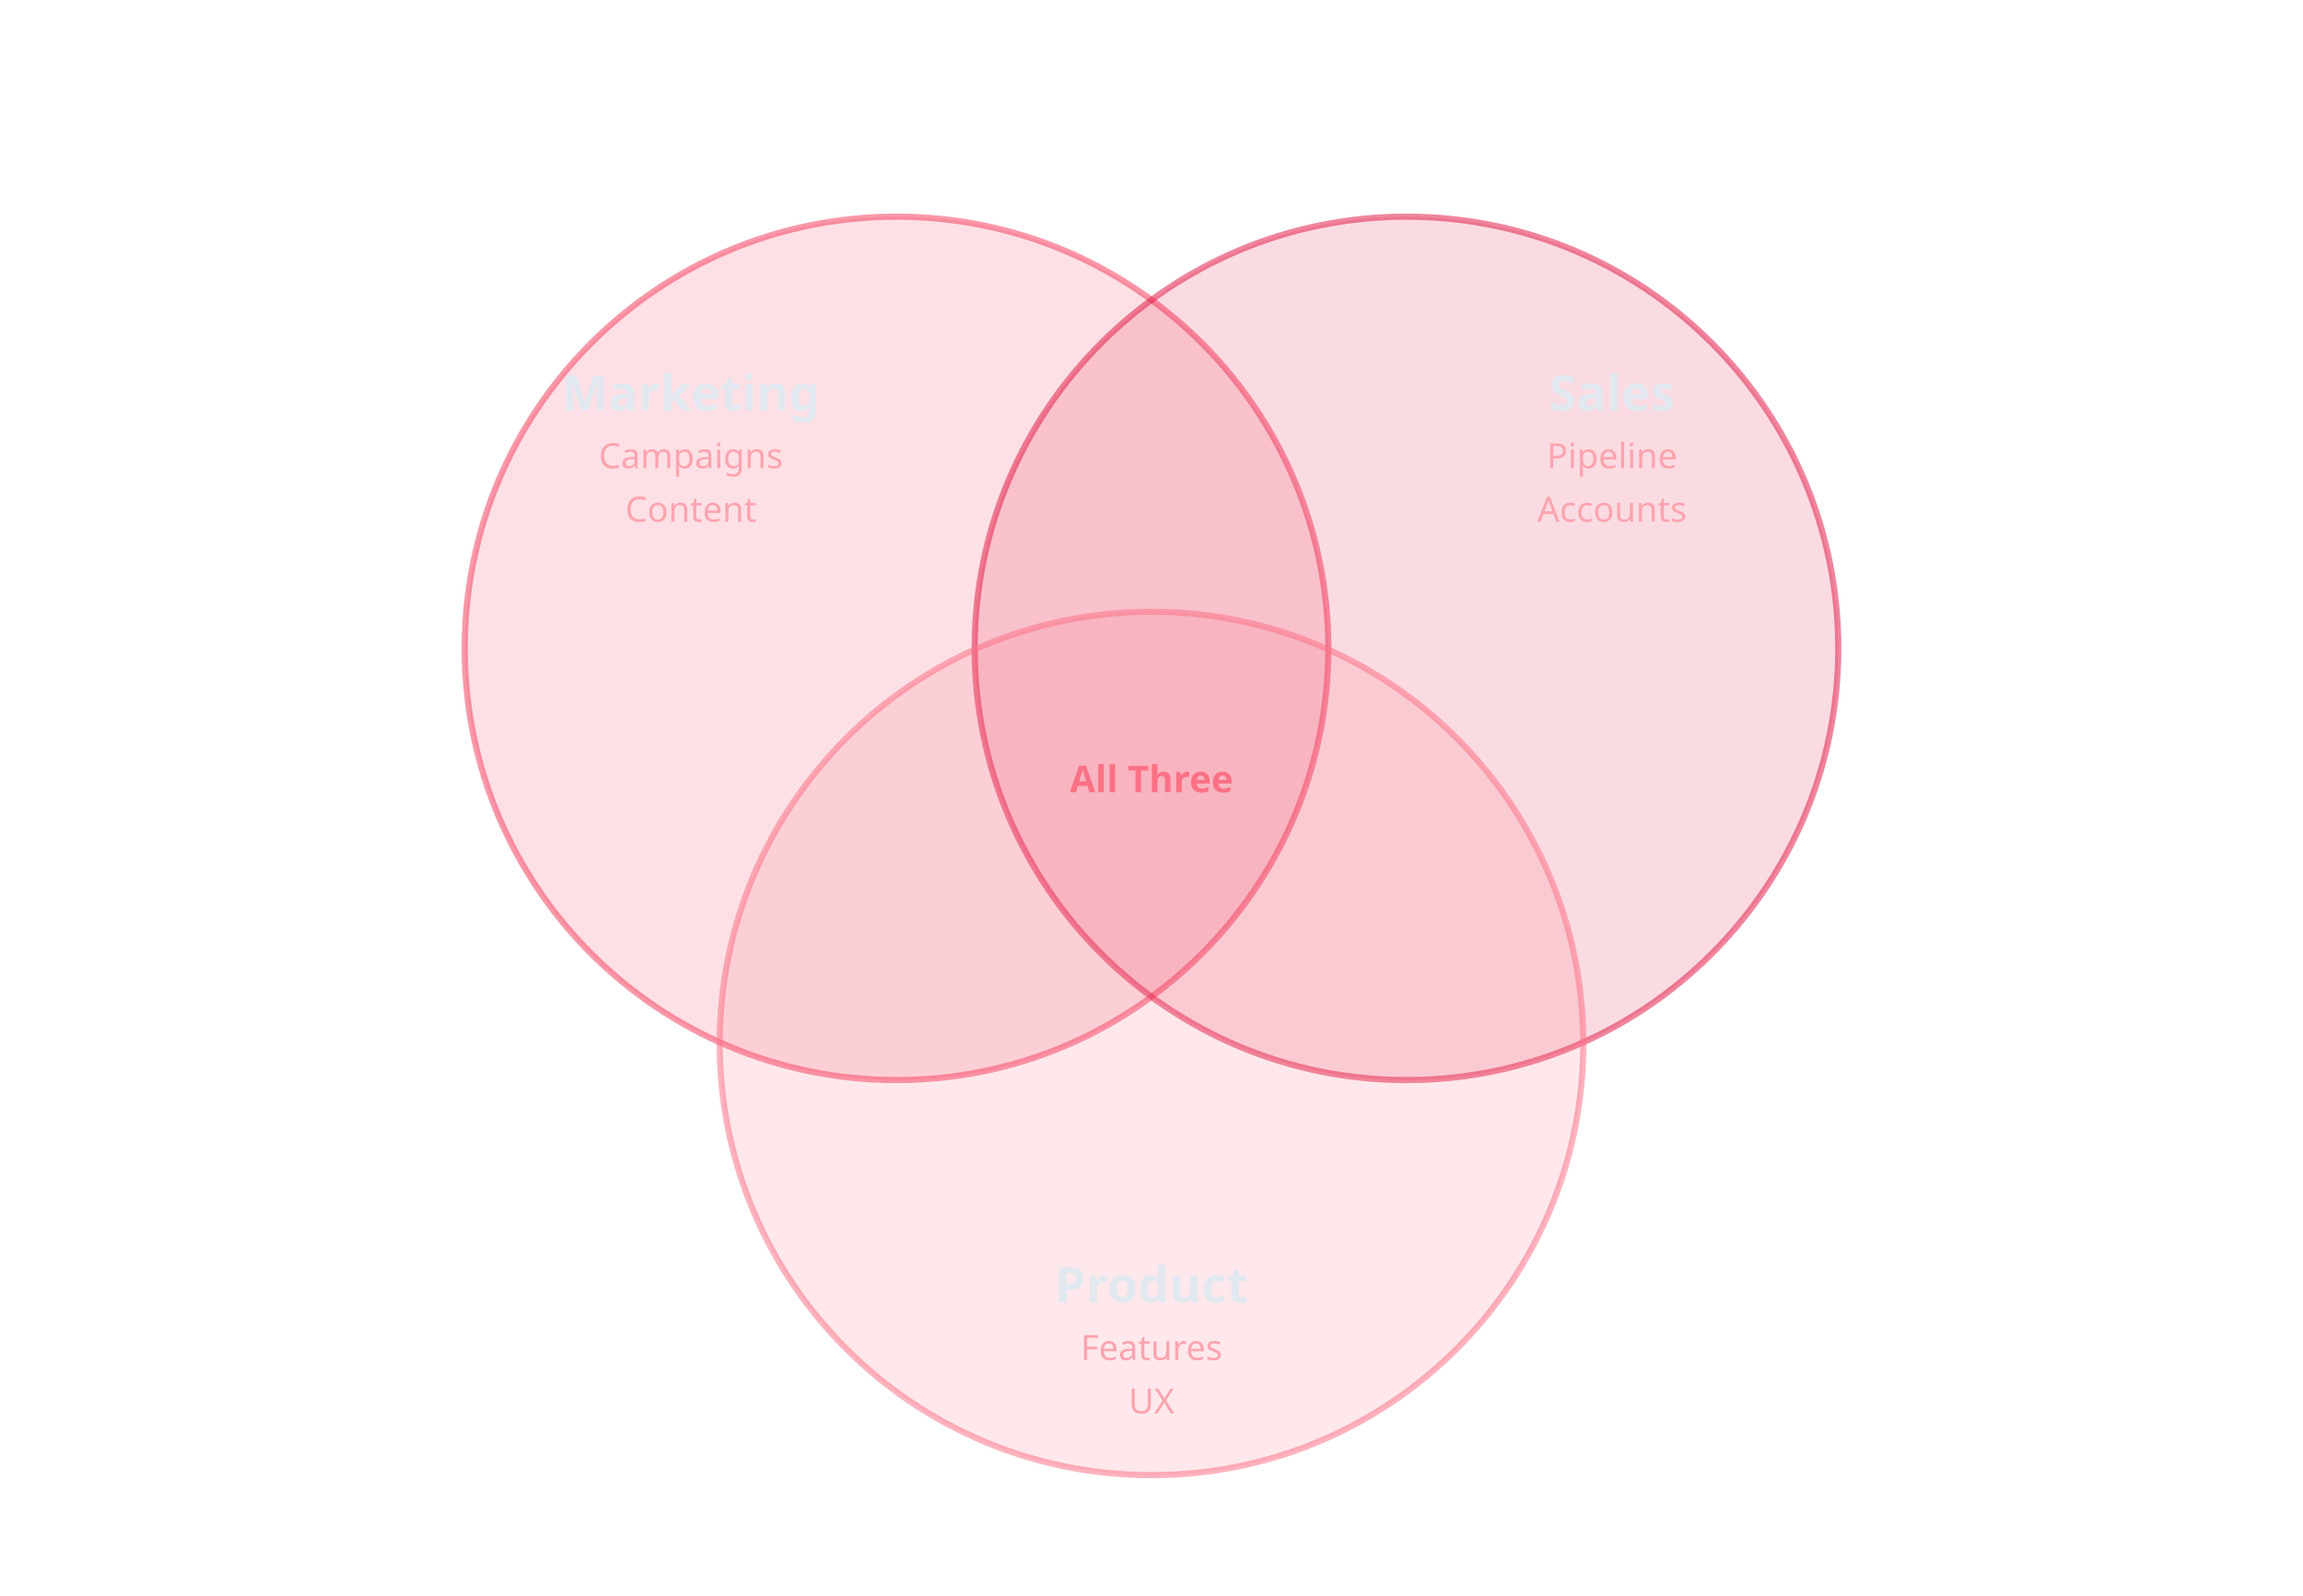
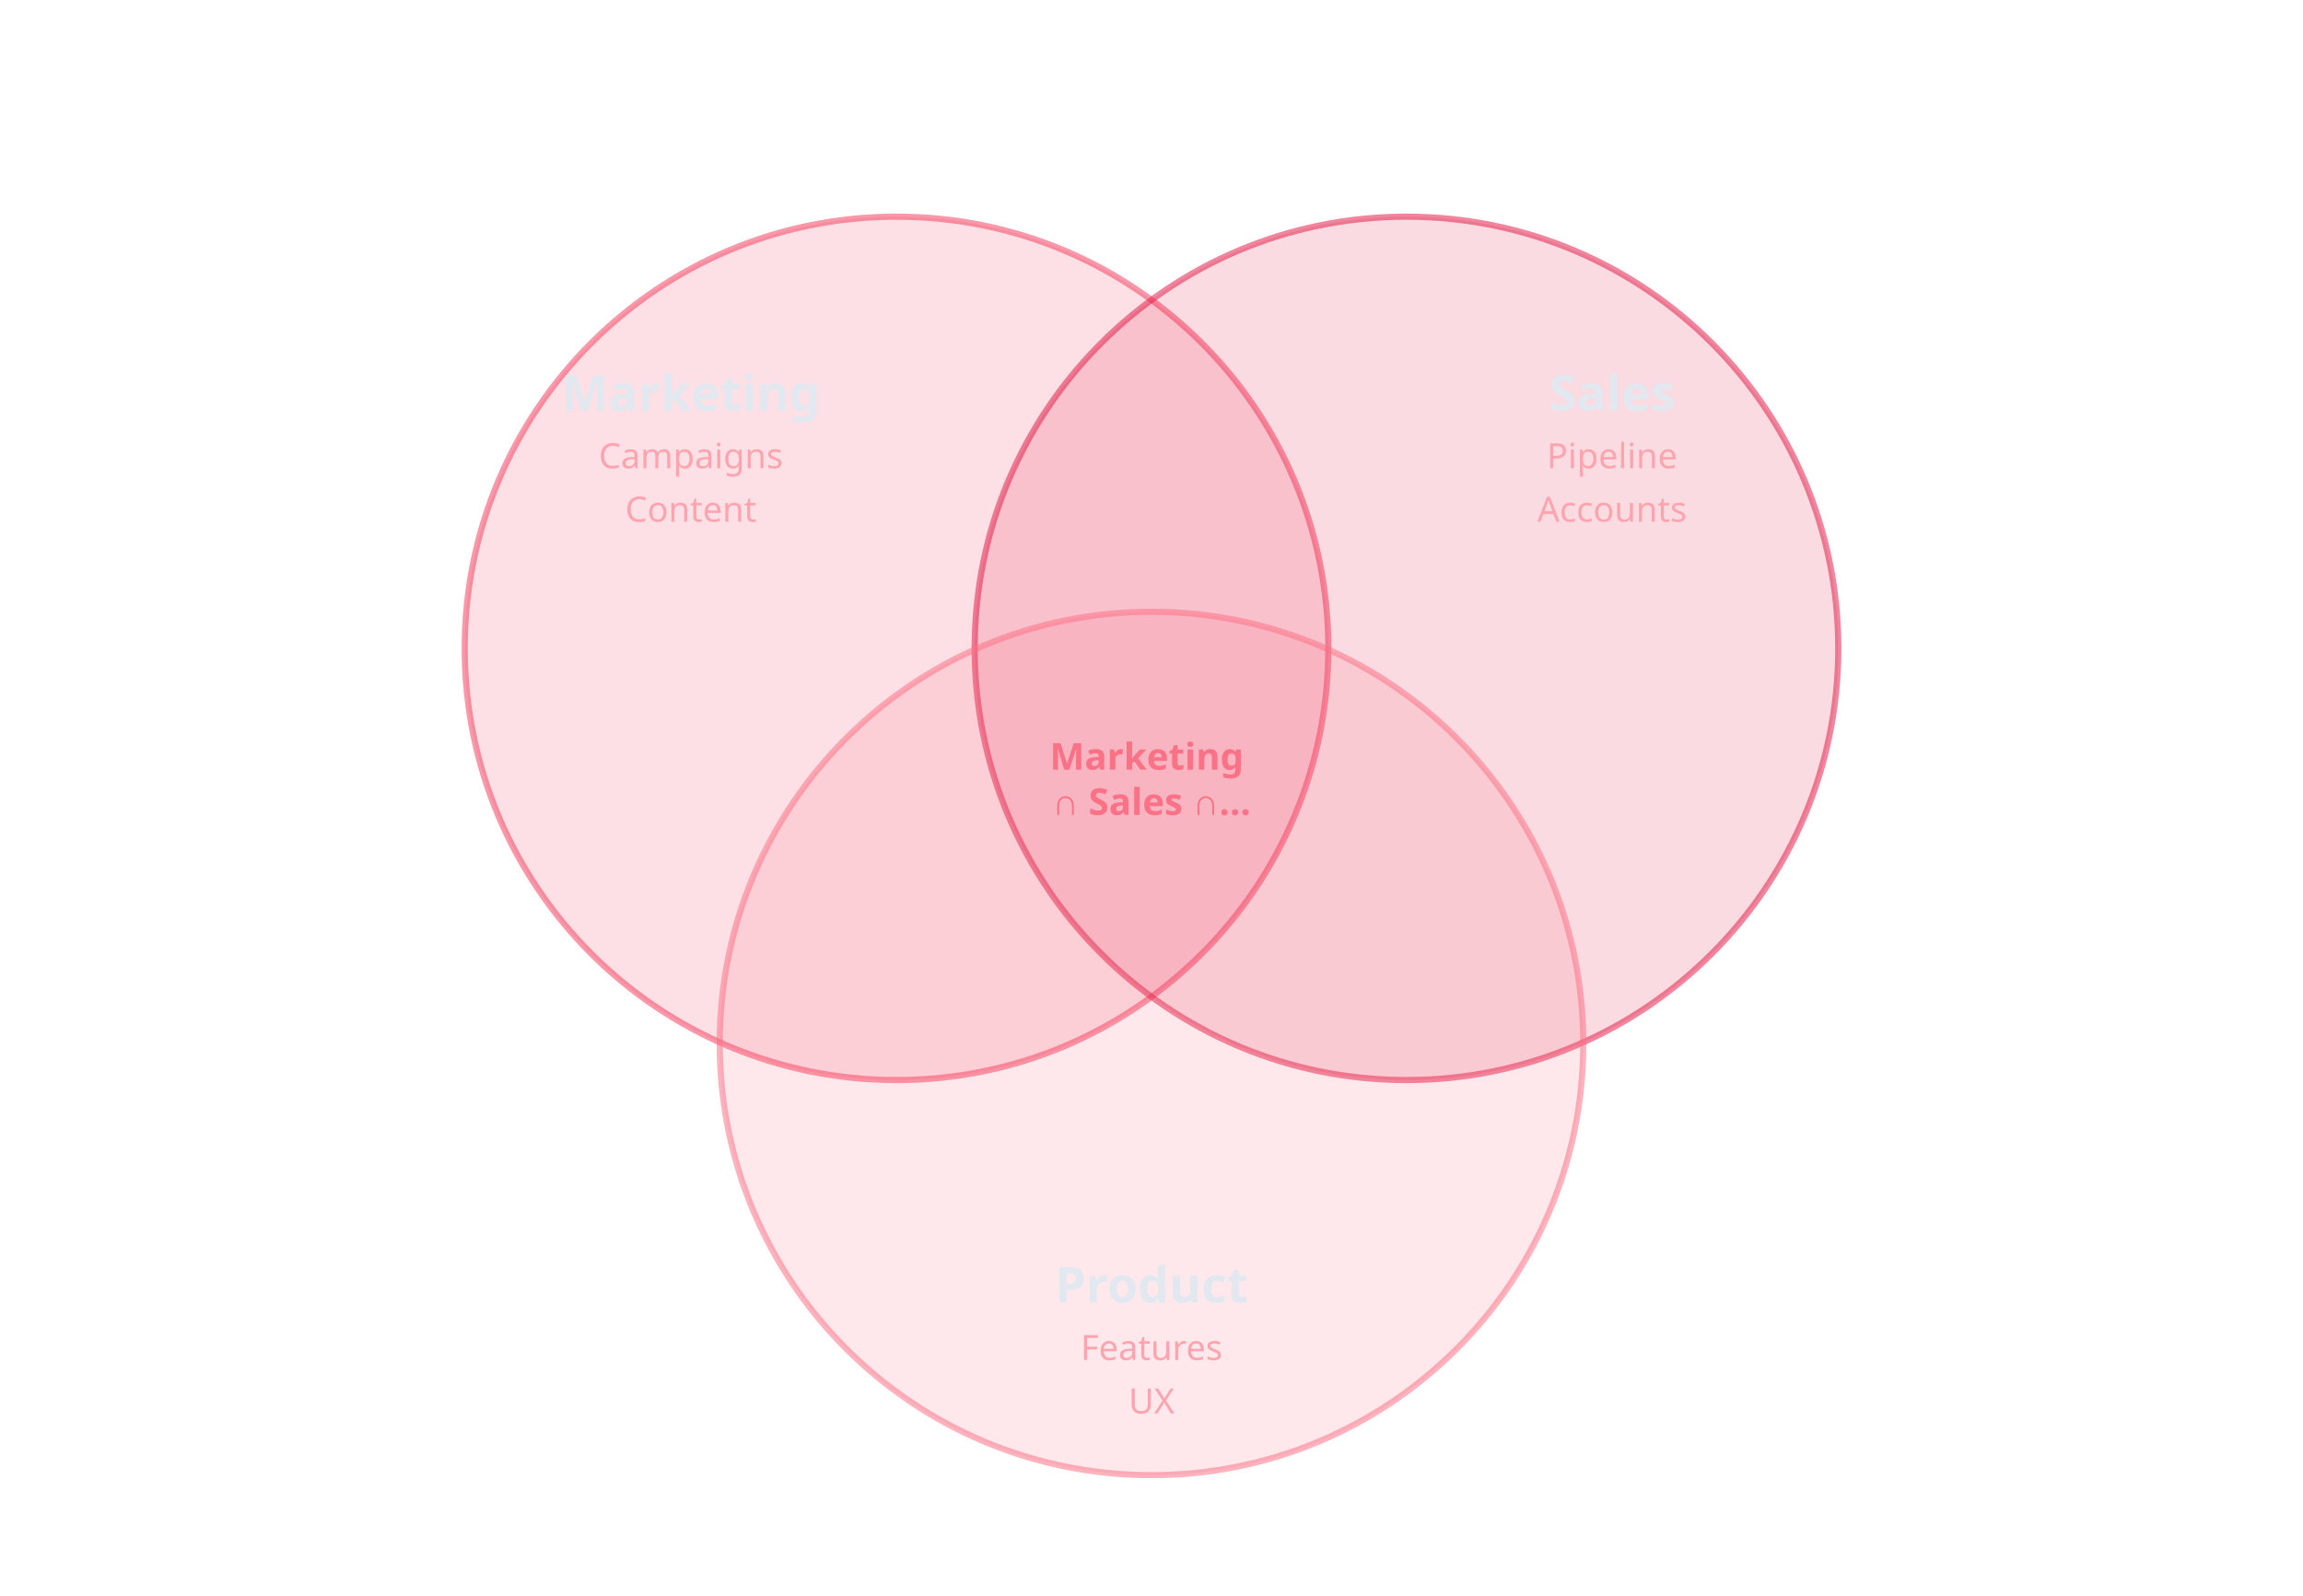
- <svg xmlns="http://www.w3.org/2000/svg" data-mdart-scope="mdart-s16krp7c" viewBox="0 0 560 388" style="width:100%;height:auto;background:#180a0e;border-radius:8px">
-   <style>@keyframes mdart-s16krp7c-mdart-enter{from{opacity:0}to{opacity:1}}@keyframes mdart-s16krp7c-mdart-bar-grow{from{transform:matrix(0,0,0,1,0,0)}to{transform:matrix(1,0,0,1,0,0)}}@keyframes mdart-s16krp7c-mdart-stroke-grow{from{stroke-dashoffset:1}to{stroke-dashoffset:0}}@keyframes mdart-s16krp7c-mdart-marker-pop{from{opacity:0}to{opacity:1}}@keyframes mdart-s16krp7c-mdart-bright-loop{0%,100%{filter:brightness(1.4) saturate(1.25) drop-shadow(0 0 6px rgba(255,255,255,.4))}18.1%{filter:brightness(1) saturate(1)}94.4%{filter:brightness(1) saturate(1)}}[data-mdart-scope="mdart-s16krp7c"] .mdart-n0{animation:mdart-s16krp7c-mdart-enter 576ms ease-out 0ms 1 both}[data-mdart-scope="mdart-s16krp7c"] .mdart-n0 rect:not(.mdart-no-glow),[data-mdart-scope="mdart-s16krp7c"] .mdart-n0 circle:not(.mdart-no-glow),[data-mdart-scope="mdart-s16krp7c"] .mdart-n0 polygon:not(.mdart-no-glow),[data-mdart-scope="mdart-s16krp7c"] .mdart-n0 ellipse:not(.mdart-no-glow){animation:mdart-s16krp7c-mdart-bright-loop 9000ms ease-in-out 3876ms infinite}[data-mdart-scope="mdart-s16krp7c"] .mdart-n0 .mdart-glow-text{animation:mdart-s16krp7c-mdart-bright-loop 9000ms ease-in-out 3876ms infinite}[data-mdart-scope="mdart-s16krp7c"] .mdart-n0 .mdart-glow-stroke{animation:mdart-s16krp7c-mdart-bright-loop 9000ms ease-in-out 3876ms infinite}[data-mdart-scope="mdart-s16krp7c"] .mdart-n0 .mdart-bar-grow{transform-box:fill-box;transform-origin:left center;animation:mdart-s16krp7c-mdart-bar-grow 900ms ease-out 432ms 1 both}[data-mdart-scope="mdart-s16krp7c"] .mdart-n0 .mdart-stroke-grow{stroke-dasharray:1;stroke-dashoffset:1;animation:mdart-s16krp7c-mdart-stroke-grow 900ms ease-out 432ms 1 both}[data-mdart-scope="mdart-s16krp7c"] .mdart-n0 .mdart-marker-pop{opacity:0;animation:mdart-s16krp7c-mdart-marker-pop 180ms ease-out 1332ms 1 both}[data-mdart-scope="mdart-s16krp7c"] .mdart-arr-n0{animation:mdart-s16krp7c-mdart-enter 576ms ease-out 0ms 1 both}[data-mdart-scope="mdart-s16krp7c"] .mdart-n1{animation:mdart-s16krp7c-mdart-enter 576ms ease-out 800ms 1 both}[data-mdart-scope="mdart-s16krp7c"] .mdart-n1 rect:not(.mdart-no-glow),[data-mdart-scope="mdart-s16krp7c"] .mdart-n1 circle:not(.mdart-no-glow),[data-mdart-scope="mdart-s16krp7c"] .mdart-n1 polygon:not(.mdart-no-glow),[data-mdart-scope="mdart-s16krp7c"] .mdart-n1 ellipse:not(.mdart-no-glow){animation:mdart-s16krp7c-mdart-bright-loop 9000ms ease-in-out 5676ms infinite}[data-mdart-scope="mdart-s16krp7c"] .mdart-n1 .mdart-glow-text{animation:mdart-s16krp7c-mdart-bright-loop 9000ms ease-in-out 5676ms infinite}[data-mdart-scope="mdart-s16krp7c"] .mdart-n1 .mdart-glow-stroke{animation:mdart-s16krp7c-mdart-bright-loop 9000ms ease-in-out 5676ms infinite}[data-mdart-scope="mdart-s16krp7c"] .mdart-n1 .mdart-bar-grow{transform-box:fill-box;transform-origin:left center;animation:mdart-s16krp7c-mdart-bar-grow 900ms ease-out 1232ms 1 both}[data-mdart-scope="mdart-s16krp7c"] .mdart-n1 .mdart-stroke-grow{stroke-dasharray:1;stroke-dashoffset:1;animation:mdart-s16krp7c-mdart-stroke-grow 900ms ease-out 1232ms 1 both}[data-mdart-scope="mdart-s16krp7c"] .mdart-n1 .mdart-marker-pop{opacity:0;animation:mdart-s16krp7c-mdart-marker-pop 180ms ease-out 2132ms 1 both}[data-mdart-scope="mdart-s16krp7c"] .mdart-arr-n1{animation:mdart-s16krp7c-mdart-enter 576ms ease-out 800ms 1 both}[data-mdart-scope="mdart-s16krp7c"] .mdart-n2{animation:mdart-s16krp7c-mdart-enter 576ms ease-out 1600ms 1 both}[data-mdart-scope="mdart-s16krp7c"] .mdart-n2 rect:not(.mdart-no-glow),[data-mdart-scope="mdart-s16krp7c"] .mdart-n2 circle:not(.mdart-no-glow),[data-mdart-scope="mdart-s16krp7c"] .mdart-n2 polygon:not(.mdart-no-glow),[data-mdart-scope="mdart-s16krp7c"] .mdart-n2 ellipse:not(.mdart-no-glow){animation:mdart-s16krp7c-mdart-bright-loop 9000ms ease-in-out 7476ms infinite}[data-mdart-scope="mdart-s16krp7c"] .mdart-n2 .mdart-glow-text{animation:mdart-s16krp7c-mdart-bright-loop 9000ms ease-in-out 7476ms infinite}[data-mdart-scope="mdart-s16krp7c"] .mdart-n2 .mdart-glow-stroke{animation:mdart-s16krp7c-mdart-bright-loop 9000ms ease-in-out 7476ms infinite}[data-mdart-scope="mdart-s16krp7c"] .mdart-n2 .mdart-bar-grow{transform-box:fill-box;transform-origin:left center;animation:mdart-s16krp7c-mdart-bar-grow 900ms ease-out 2032ms 1 both}[data-mdart-scope="mdart-s16krp7c"] .mdart-n2 .mdart-stroke-grow{stroke-dasharray:1;stroke-dashoffset:1;animation:mdart-s16krp7c-mdart-stroke-grow 900ms ease-out 2032ms 1 both}[data-mdart-scope="mdart-s16krp7c"] .mdart-n2 .mdart-marker-pop{opacity:0;animation:mdart-s16krp7c-mdart-marker-pop 180ms ease-out 2932ms 1 both}[data-mdart-scope="mdart-s16krp7c"] .mdart-arr-n2{animation:mdart-s16krp7c-mdart-enter 576ms ease-out 1600ms 1 both}[data-mdart-scope="mdart-s16krp7c"] .mdart-n3{animation:mdart-s16krp7c-mdart-enter 576ms ease-out 2400ms 1 both}[data-mdart-scope="mdart-s16krp7c"] .mdart-n3 rect:not(.mdart-no-glow),[data-mdart-scope="mdart-s16krp7c"] .mdart-n3 circle:not(.mdart-no-glow),[data-mdart-scope="mdart-s16krp7c"] .mdart-n3 polygon:not(.mdart-no-glow),[data-mdart-scope="mdart-s16krp7c"] .mdart-n3 ellipse:not(.mdart-no-glow){animation:mdart-s16krp7c-mdart-bright-loop 9000ms ease-in-out 9276ms infinite}[data-mdart-scope="mdart-s16krp7c"] .mdart-n3 .mdart-glow-text{animation:mdart-s16krp7c-mdart-bright-loop 9000ms ease-in-out 9276ms infinite}[data-mdart-scope="mdart-s16krp7c"] .mdart-n3 .mdart-glow-stroke{animation:mdart-s16krp7c-mdart-bright-loop 9000ms ease-in-out 9276ms infinite}[data-mdart-scope="mdart-s16krp7c"] .mdart-n3 .mdart-bar-grow{transform-box:fill-box;transform-origin:left center;animation:mdart-s16krp7c-mdart-bar-grow 900ms ease-out 2832ms 1 both}[data-mdart-scope="mdart-s16krp7c"] .mdart-n3 .mdart-stroke-grow{stroke-dasharray:1;stroke-dashoffset:1;animation:mdart-s16krp7c-mdart-stroke-grow 900ms ease-out 2832ms 1 both}[data-mdart-scope="mdart-s16krp7c"] .mdart-n3 .mdart-marker-pop{opacity:0;animation:mdart-s16krp7c-mdart-marker-pop 180ms ease-out 3732ms 1 both}[data-mdart-scope="mdart-s16krp7c"] .mdart-arr-n3{animation:mdart-s16krp7c-mdart-enter 576ms ease-out 2400ms 1 both}</style>
+ <svg xmlns="http://www.w3.org/2000/svg" data-mdart-scope="mdart-soo7juz" viewBox="0 0 560 388" style="width:100%;height:auto;background:#180a0e;border-radius:8px">
+   <style>@keyframes mdart-soo7juz-mdart-enter{from{opacity:0}to{opacity:1}}@keyframes mdart-soo7juz-mdart-bar-grow{from{transform:matrix(0,0,0,1,0,0)}to{transform:matrix(1,0,0,1,0,0)}}@keyframes mdart-soo7juz-mdart-stroke-grow{from{stroke-dashoffset:1}to{stroke-dashoffset:0}}@keyframes mdart-soo7juz-mdart-marker-pop{from{opacity:0}to{opacity:1}}@keyframes mdart-soo7juz-mdart-bright-loop{0%,100%{filter:brightness(1.4) saturate(1.25) drop-shadow(0 0 6px rgba(255,255,255,.4))}18.1%{filter:brightness(1) saturate(1)}94.4%{filter:brightness(1) saturate(1)}}[data-mdart-scope="mdart-soo7juz"] .mdart-n0{animation:mdart-soo7juz-mdart-enter 576ms ease-out 0ms 1 both}[data-mdart-scope="mdart-soo7juz"] .mdart-n0 rect:not(.mdart-no-glow),[data-mdart-scope="mdart-soo7juz"] .mdart-n0 circle:not(.mdart-no-glow),[data-mdart-scope="mdart-soo7juz"] .mdart-n0 polygon:not(.mdart-no-glow),[data-mdart-scope="mdart-soo7juz"] .mdart-n0 ellipse:not(.mdart-no-glow){animation:mdart-soo7juz-mdart-bright-loop 9000ms ease-in-out 3876ms infinite}[data-mdart-scope="mdart-soo7juz"] .mdart-n0 .mdart-glow-text{animation:mdart-soo7juz-mdart-bright-loop 9000ms ease-in-out 3876ms infinite}[data-mdart-scope="mdart-soo7juz"] .mdart-n0 .mdart-glow-stroke{animation:mdart-soo7juz-mdart-bright-loop 9000ms ease-in-out 3876ms infinite}[data-mdart-scope="mdart-soo7juz"] .mdart-n0 .mdart-bar-grow{transform-box:fill-box;transform-origin:left center;animation:mdart-soo7juz-mdart-bar-grow 900ms ease-out 432ms 1 both}[data-mdart-scope="mdart-soo7juz"] .mdart-n0 .mdart-stroke-grow{stroke-dasharray:1;stroke-dashoffset:1;animation:mdart-soo7juz-mdart-stroke-grow 900ms ease-out 432ms 1 both}[data-mdart-scope="mdart-soo7juz"] .mdart-n0 .mdart-marker-pop{opacity:0;animation:mdart-soo7juz-mdart-marker-pop 180ms ease-out 1332ms 1 both}[data-mdart-scope="mdart-soo7juz"] .mdart-arr-n0{animation:mdart-soo7juz-mdart-enter 576ms ease-out 0ms 1 both}[data-mdart-scope="mdart-soo7juz"] .mdart-n1{animation:mdart-soo7juz-mdart-enter 576ms ease-out 800ms 1 both}[data-mdart-scope="mdart-soo7juz"] .mdart-n1 rect:not(.mdart-no-glow),[data-mdart-scope="mdart-soo7juz"] .mdart-n1 circle:not(.mdart-no-glow),[data-mdart-scope="mdart-soo7juz"] .mdart-n1 polygon:not(.mdart-no-glow),[data-mdart-scope="mdart-soo7juz"] .mdart-n1 ellipse:not(.mdart-no-glow){animation:mdart-soo7juz-mdart-bright-loop 9000ms ease-in-out 5676ms infinite}[data-mdart-scope="mdart-soo7juz"] .mdart-n1 .mdart-glow-text{animation:mdart-soo7juz-mdart-bright-loop 9000ms ease-in-out 5676ms infinite}[data-mdart-scope="mdart-soo7juz"] .mdart-n1 .mdart-glow-stroke{animation:mdart-soo7juz-mdart-bright-loop 9000ms ease-in-out 5676ms infinite}[data-mdart-scope="mdart-soo7juz"] .mdart-n1 .mdart-bar-grow{transform-box:fill-box;transform-origin:left center;animation:mdart-soo7juz-mdart-bar-grow 900ms ease-out 1232ms 1 both}[data-mdart-scope="mdart-soo7juz"] .mdart-n1 .mdart-stroke-grow{stroke-dasharray:1;stroke-dashoffset:1;animation:mdart-soo7juz-mdart-stroke-grow 900ms ease-out 1232ms 1 both}[data-mdart-scope="mdart-soo7juz"] .mdart-n1 .mdart-marker-pop{opacity:0;animation:mdart-soo7juz-mdart-marker-pop 180ms ease-out 2132ms 1 both}[data-mdart-scope="mdart-soo7juz"] .mdart-arr-n1{animation:mdart-soo7juz-mdart-enter 576ms ease-out 800ms 1 both}[data-mdart-scope="mdart-soo7juz"] .mdart-n2{animation:mdart-soo7juz-mdart-enter 576ms ease-out 1600ms 1 both}[data-mdart-scope="mdart-soo7juz"] .mdart-n2 rect:not(.mdart-no-glow),[data-mdart-scope="mdart-soo7juz"] .mdart-n2 circle:not(.mdart-no-glow),[data-mdart-scope="mdart-soo7juz"] .mdart-n2 polygon:not(.mdart-no-glow),[data-mdart-scope="mdart-soo7juz"] .mdart-n2 ellipse:not(.mdart-no-glow){animation:mdart-soo7juz-mdart-bright-loop 9000ms ease-in-out 7476ms infinite}[data-mdart-scope="mdart-soo7juz"] .mdart-n2 .mdart-glow-text{animation:mdart-soo7juz-mdart-bright-loop 9000ms ease-in-out 7476ms infinite}[data-mdart-scope="mdart-soo7juz"] .mdart-n2 .mdart-glow-stroke{animation:mdart-soo7juz-mdart-bright-loop 9000ms ease-in-out 7476ms infinite}[data-mdart-scope="mdart-soo7juz"] .mdart-n2 .mdart-bar-grow{transform-box:fill-box;transform-origin:left center;animation:mdart-soo7juz-mdart-bar-grow 900ms ease-out 2032ms 1 both}[data-mdart-scope="mdart-soo7juz"] .mdart-n2 .mdart-stroke-grow{stroke-dasharray:1;stroke-dashoffset:1;animation:mdart-soo7juz-mdart-stroke-grow 900ms ease-out 2032ms 1 both}[data-mdart-scope="mdart-soo7juz"] .mdart-n2 .mdart-marker-pop{opacity:0;animation:mdart-soo7juz-mdart-marker-pop 180ms ease-out 2932ms 1 both}[data-mdart-scope="mdart-soo7juz"] .mdart-arr-n2{animation:mdart-soo7juz-mdart-enter 576ms ease-out 1600ms 1 both}[data-mdart-scope="mdart-soo7juz"] .mdart-n3{animation:mdart-soo7juz-mdart-enter 576ms ease-out 2400ms 1 both}[data-mdart-scope="mdart-soo7juz"] .mdart-n3 rect:not(.mdart-no-glow),[data-mdart-scope="mdart-soo7juz"] .mdart-n3 circle:not(.mdart-no-glow),[data-mdart-scope="mdart-soo7juz"] .mdart-n3 polygon:not(.mdart-no-glow),[data-mdart-scope="mdart-soo7juz"] .mdart-n3 ellipse:not(.mdart-no-glow){animation:mdart-soo7juz-mdart-bright-loop 9000ms ease-in-out 9276ms infinite}[data-mdart-scope="mdart-soo7juz"] .mdart-n3 .mdart-glow-text{animation:mdart-soo7juz-mdart-bright-loop 9000ms ease-in-out 9276ms infinite}[data-mdart-scope="mdart-soo7juz"] .mdart-n3 .mdart-glow-stroke{animation:mdart-soo7juz-mdart-bright-loop 9000ms ease-in-out 9276ms infinite}[data-mdart-scope="mdart-soo7juz"] .mdart-n3 .mdart-bar-grow{transform-box:fill-box;transform-origin:left center;animation:mdart-soo7juz-mdart-bar-grow 900ms ease-out 2832ms 1 both}[data-mdart-scope="mdart-soo7juz"] .mdart-n3 .mdart-stroke-grow{stroke-dasharray:1;stroke-dashoffset:1;animation:mdart-soo7juz-mdart-stroke-grow 900ms ease-out 2832ms 1 both}[data-mdart-scope="mdart-soo7juz"] .mdart-n3 .mdart-marker-pop{opacity:0;animation:mdart-soo7juz-mdart-marker-pop 180ms ease-out 3732ms 1 both}[data-mdart-scope="mdart-soo7juz"] .mdart-arr-n3{animation:mdart-soo7juz-mdart-enter 576ms ease-out 2400ms 1 both}</style>
  <circle class="mdart-n0" cx="218.0" cy="157.7" r="105" fill="#f43f5e28" stroke="#f43f5e88" stroke-width="1.5" />
  <circle class="mdart-n1" cx="342.0" cy="157.7" r="105" fill="#e11d4828" stroke="#e11d4888" stroke-width="1.5" />
  <circle class="mdart-n2" cx="280.0" cy="253.8" r="105" fill="#fb718528" stroke="#fb718588" stroke-width="1.5" />
  <text class="mdart-n0" x="168.0" y="99.9" text-anchor="middle" font-size="12" fill="#e2e8f0" font-family="'Noto Sans', 'Noto Sans CJK', Inter, -apple-system, BlinkMacSystemFont, 'Segoe UI', Roboto, 'Helvetica Neue', Arial, sans-serif" font-weight="600">
    <tspan x="168.0" dy="0">Marketing</tspan>
  </text>
  <text class="mdart-n0" x="168.0" y="113.9" text-anchor="middle" font-size="8.5" fill="#fda4af" font-family="'Noto Sans', 'Noto Sans CJK', Inter, -apple-system, BlinkMacSystemFont, 'Segoe UI', Roboto, 'Helvetica Neue', Arial, sans-serif">Campaigns</text>
  <text class="mdart-n0" x="168.0" y="126.9" text-anchor="middle" font-size="8.5" fill="#fda4af" font-family="'Noto Sans', 'Noto Sans CJK', Inter, -apple-system, BlinkMacSystemFont, 'Segoe UI', Roboto, 'Helvetica Neue', Arial, sans-serif">Content</text>
  <text class="mdart-n1" x="392.0" y="99.9" text-anchor="middle" font-size="12" fill="#e2e8f0" font-family="'Noto Sans', 'Noto Sans CJK', Inter, -apple-system, BlinkMacSystemFont, 'Segoe UI', Roboto, 'Helvetica Neue', Arial, sans-serif" font-weight="600">
    <tspan x="392.0" dy="0">Sales</tspan>
  </text>
  <text class="mdart-n1" x="392.0" y="113.9" text-anchor="middle" font-size="8.5" fill="#fda4af" font-family="'Noto Sans', 'Noto Sans CJK', Inter, -apple-system, BlinkMacSystemFont, 'Segoe UI', Roboto, 'Helvetica Neue', Arial, sans-serif">Pipeline</text>
  <text class="mdart-n1" x="392.0" y="126.9" text-anchor="middle" font-size="8.5" fill="#fda4af" font-family="'Noto Sans', 'Noto Sans CJK', Inter, -apple-system, BlinkMacSystemFont, 'Segoe UI', Roboto, 'Helvetica Neue', Arial, sans-serif">Accounts</text>
  <text class="mdart-n2" x="280.0" y="316.8" text-anchor="middle" font-size="12" fill="#e2e8f0" font-family="'Noto Sans', 'Noto Sans CJK', Inter, -apple-system, BlinkMacSystemFont, 'Segoe UI', Roboto, 'Helvetica Neue', Arial, sans-serif" font-weight="600">
    <tspan x="280.0" dy="0">Product</tspan>
  </text>
  <text class="mdart-n2" x="280.0" y="330.8" text-anchor="middle" font-size="8.5" fill="#fda4af" font-family="'Noto Sans', 'Noto Sans CJK', Inter, -apple-system, BlinkMacSystemFont, 'Segoe UI', Roboto, 'Helvetica Neue', Arial, sans-serif">Features</text>
  <text class="mdart-n2" x="280.0" y="343.8" text-anchor="middle" font-size="8.5" fill="#fda4af" font-family="'Noto Sans', 'Noto Sans CJK', Inter, -apple-system, BlinkMacSystemFont, 'Segoe UI', Roboto, 'Helvetica Neue', Arial, sans-serif">UX</text>
-   <text class="mdart-n3" x="280.0" y="192.7" text-anchor="middle" font-size="9" fill="#fb7185" font-family="'Noto Sans', 'Noto Sans CJK', Inter, -apple-system, BlinkMacSystemFont, 'Segoe UI', Roboto, 'Helvetica Neue', Arial, sans-serif" font-weight="600">
-     <tspan x="280.0" dy="0">All Three</tspan>
+   <text class="mdart-n3" x="280.0" y="187.2" text-anchor="middle" font-size="9" fill="#fb7185" font-family="'Noto Sans', 'Noto Sans CJK', Inter, -apple-system, BlinkMacSystemFont, 'Segoe UI', Roboto, 'Helvetica Neue', Arial, sans-serif" font-weight="600">
+     <tspan x="280.0" dy="0">Marketing</tspan>
+     <tspan x="280.0" dy="11">∩ Sales ∩…</tspan>
  </text>
</svg>
